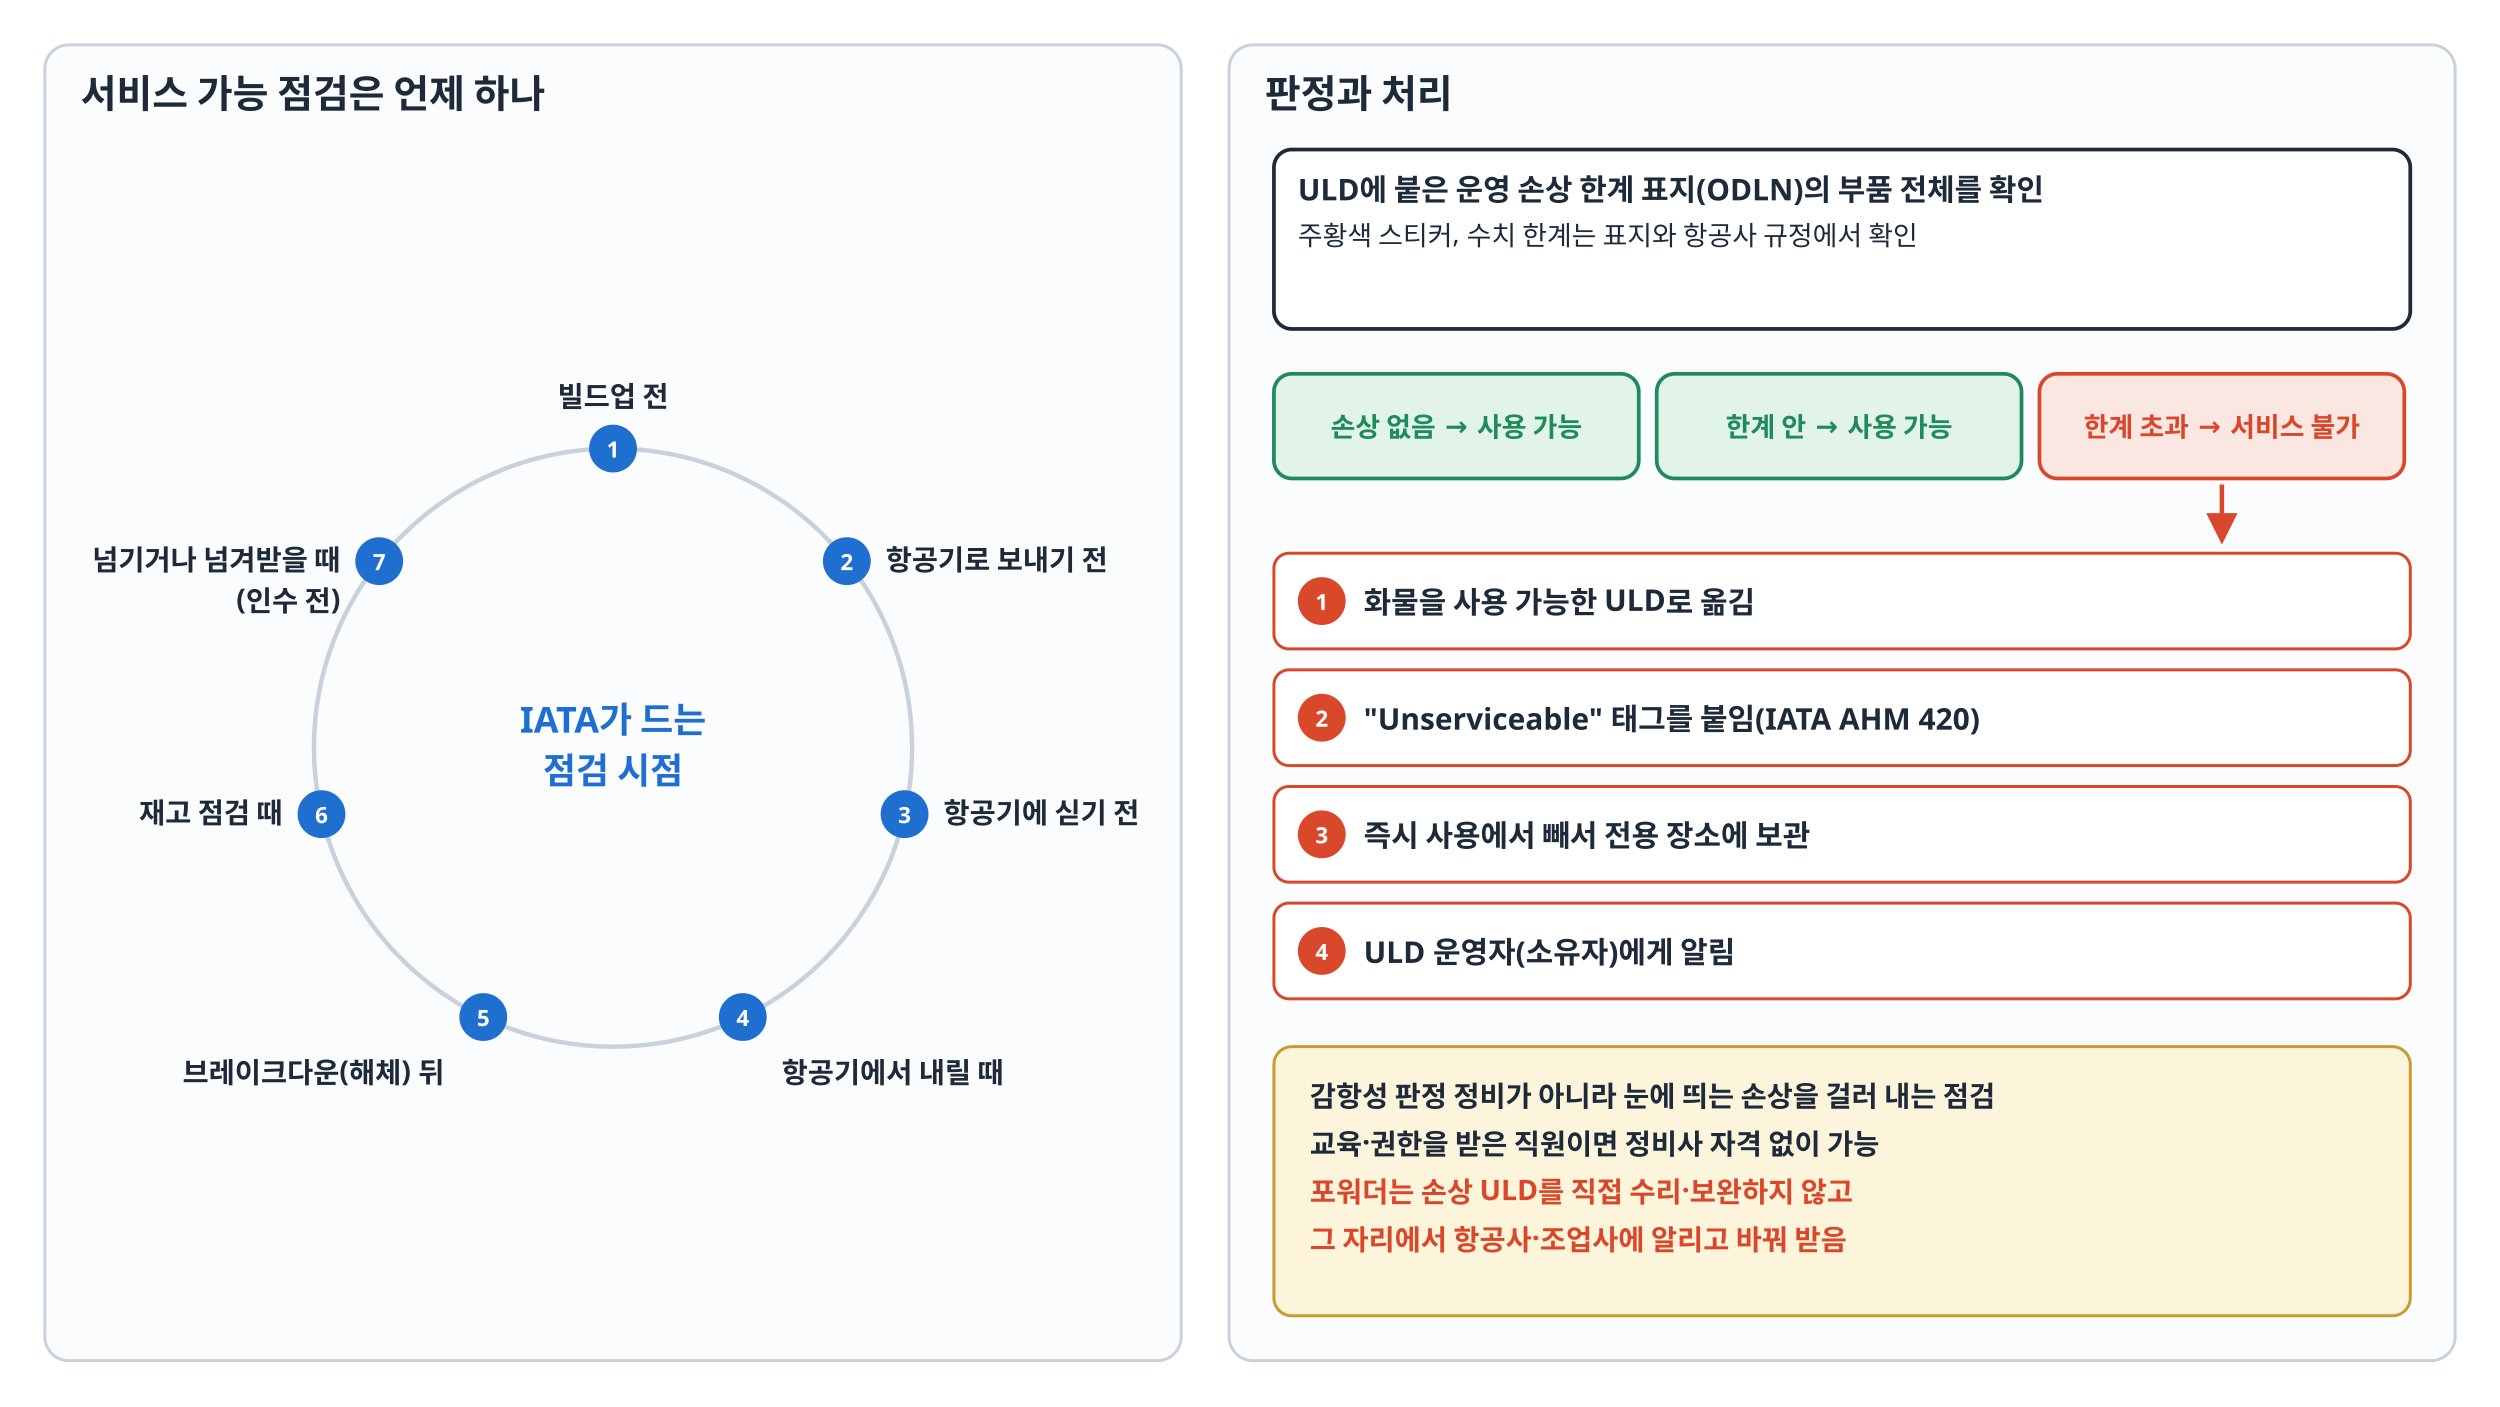
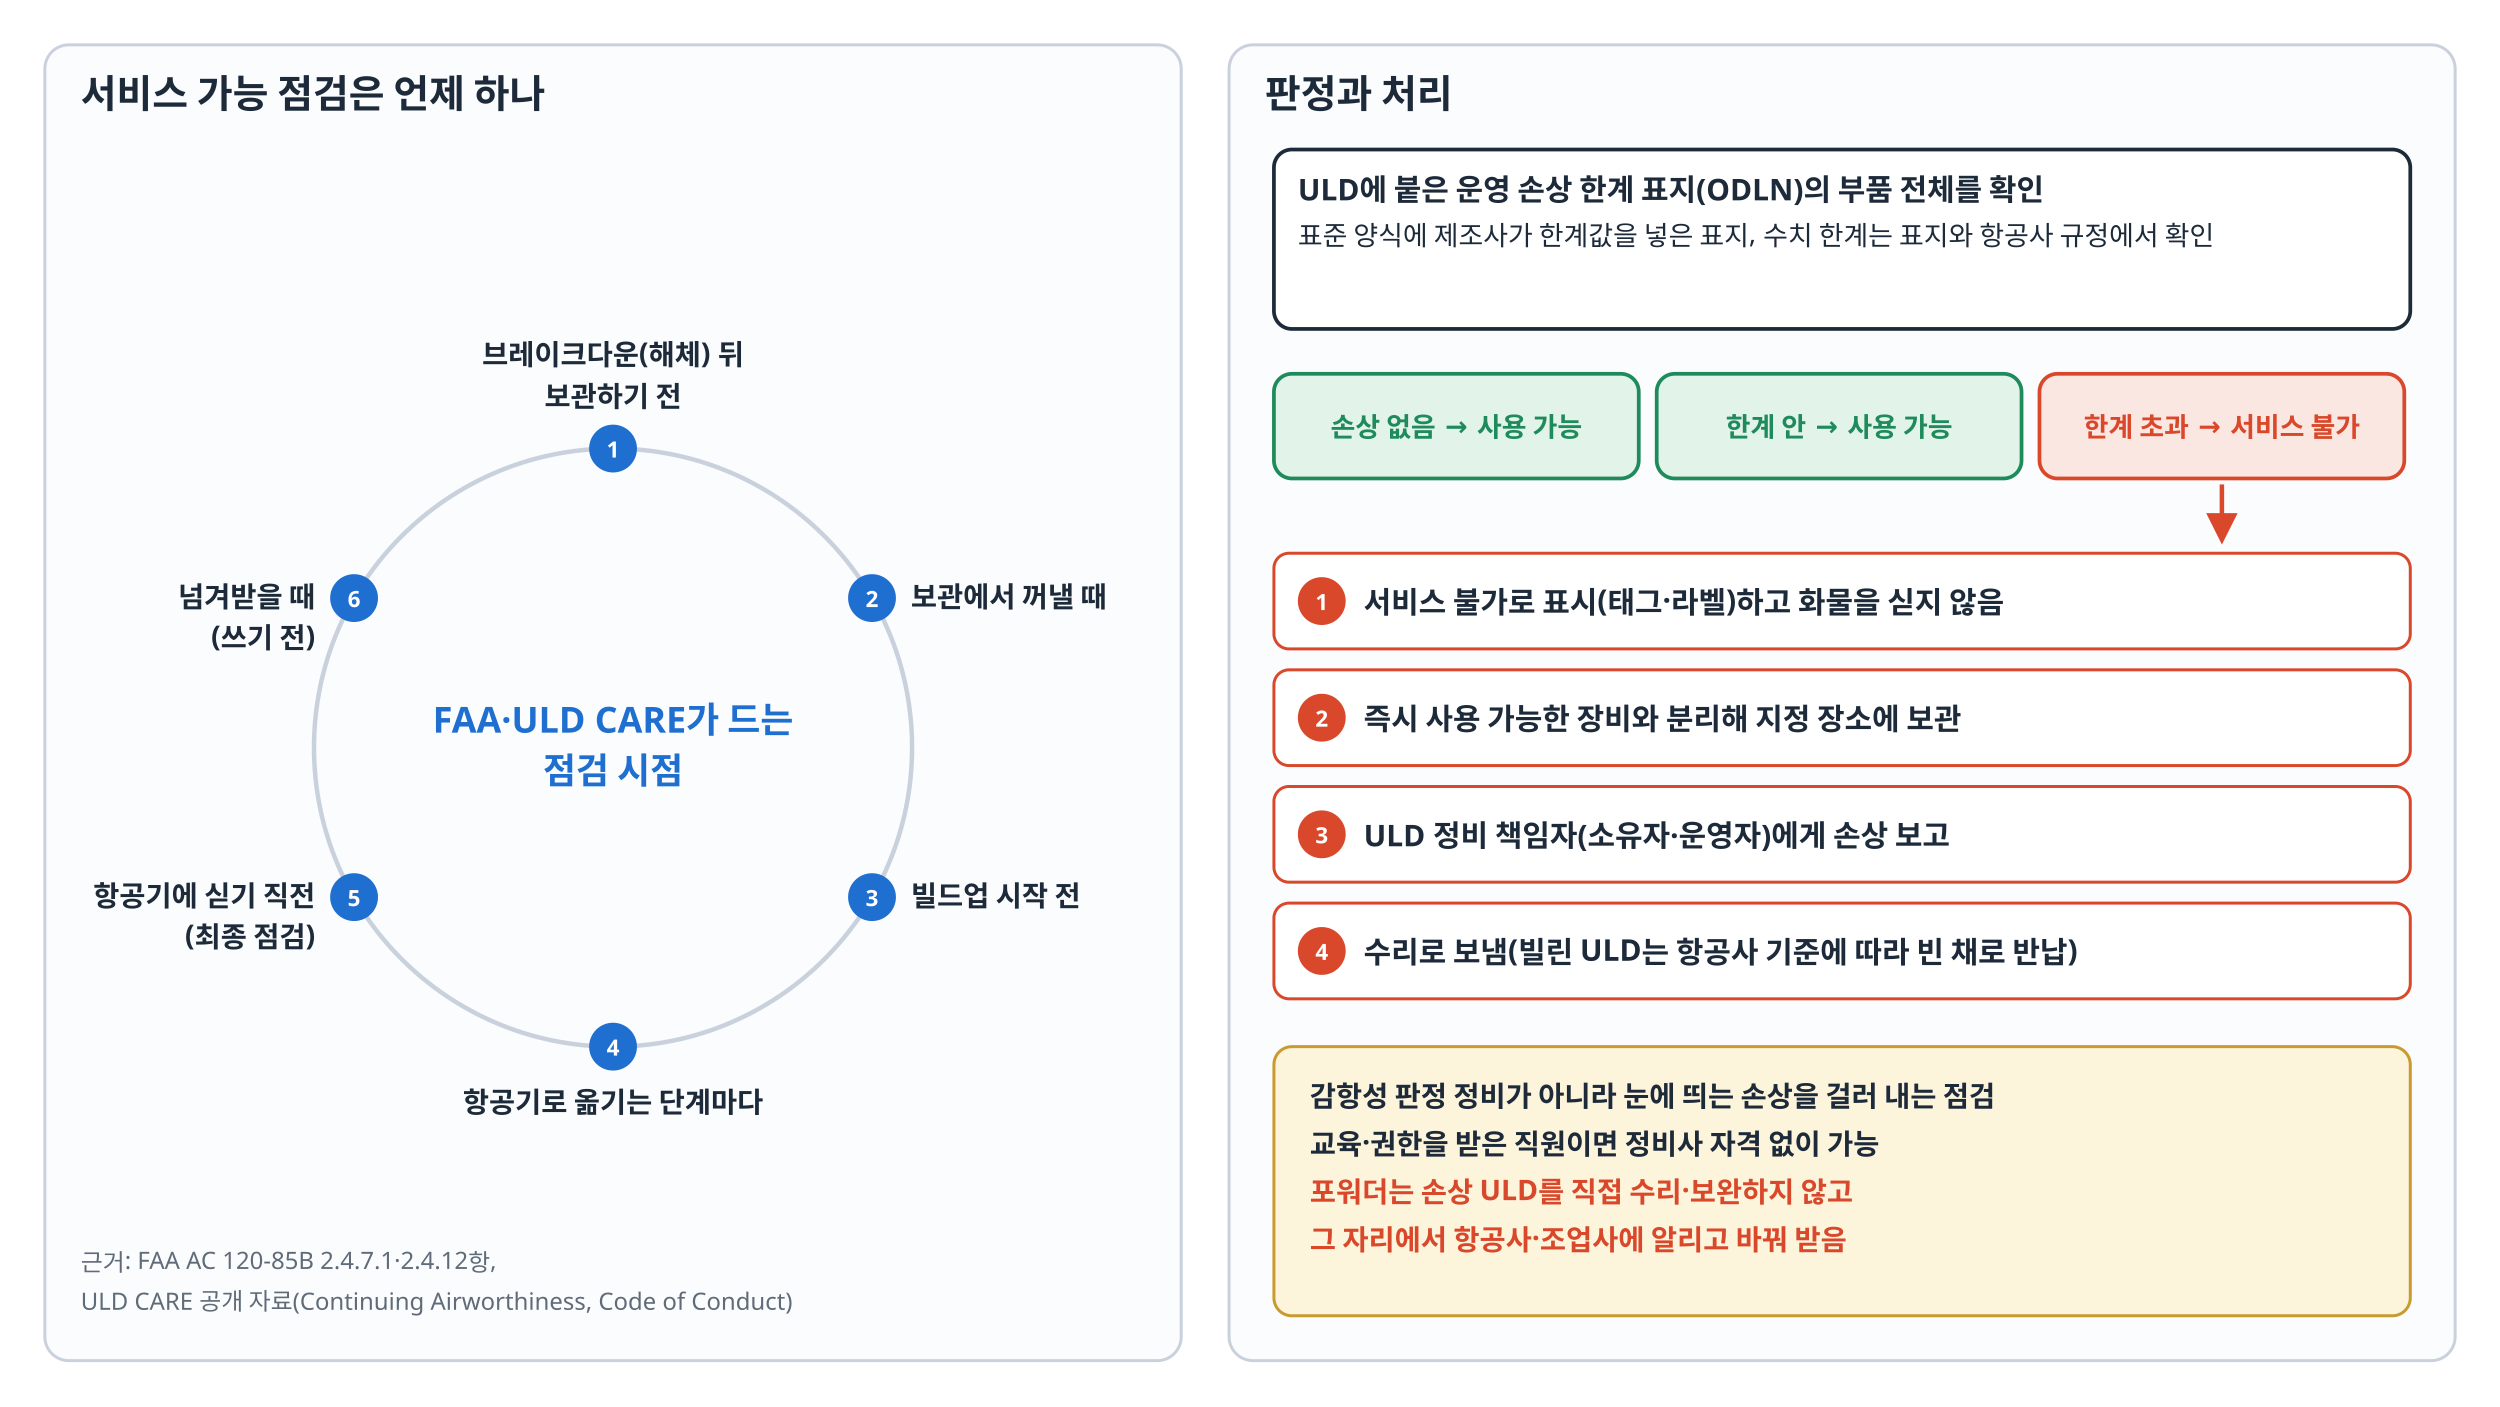
<svg xmlns="http://www.w3.org/2000/svg" viewBox="0 0 1672 941" width="1672" height="941" font-family="Pretendard, 'Noto Sans KR', 'Malgun Gothic', 'Apple SD Gothic Neo', sans-serif">
  <defs>
    <marker id="a-red" viewBox="0 0 10 10" refX="8" refY="5" markerWidth="7" markerHeight="7" orient="auto-start-reverse">
      <path d="M0 0 10 5 0 10z" fill="#d9482b" />
    </marker>
    <marker id="a-blue" viewBox="0 0 10 10" refX="8" refY="5" markerWidth="7" markerHeight="7" orient="auto-start-reverse">
      <path d="M0 0 10 5 0 10z" fill="#1f6fd1" />
    </marker>
    <marker id="a-green" viewBox="0 0 10 10" refX="8" refY="5" markerWidth="7" markerHeight="7" orient="auto-start-reverse">
      <path d="M0 0 10 5 0 10z" fill="#1f8a5b" />
    </marker>
    <marker id="a-orange" viewBox="0 0 10 10" refX="8" refY="5" markerWidth="7" markerHeight="7" orient="auto-start-reverse">
      <path d="M0 0 10 5 0 10z" fill="#e4572e" />
    </marker>
    <marker id="a-ink" viewBox="0 0 10 10" refX="8" refY="5" markerWidth="7" markerHeight="7" orient="auto-start-reverse">
      <path d="M0 0 10 5 0 10z" fill="#1d2a3a" />
    </marker>
    <marker id="a-gray" viewBox="0 0 10 10" refX="8" refY="5" markerWidth="7" markerHeight="7" orient="auto-start-reverse">
      <path d="M0 0 10 5 0 10z" fill="#9aa5b1" />
    </marker>
    <marker id="a-sub" viewBox="0 0 10 10" refX="8" refY="5" markerWidth="7" markerHeight="7" orient="auto-start-reverse">
      <path d="M0 0 10 5 0 10z" fill="#5f6b78" />
    </marker>
  </defs>
  <rect width="1672" height="941" fill="#ffffff" />
  <rect x="30" y="30" width="760" height="880" fill="#fbfcfd" stroke="#c9d2dc" stroke-width="2" rx="16" />
  <text x="54" y="72" font-size="26" font-weight="800" fill="#1d2a3a" text-anchor="start">서비스 가능 점검은 언제 하나</text>
  <circle cx="410" cy="500" r="200" fill="none" stroke="#c9d2dc" stroke-width="3" />
-   <circle cx="410.0" cy="300.0" r="16" fill="#1f6fd1" />
-   <text x="410.0" y="306.0" font-size="15" font-weight="800" fill="#ffffff" text-anchor="middle">1</text>
-   <text x="410.0" y="272.0" font-size="19" font-weight="700" fill="#1d2a3a" text-anchor="middle">빌드업 전</text>
-   <circle cx="566.366" cy="375.302" r="16" fill="#1f6fd1" />
-   <text x="566.366" y="381.302" font-size="15" font-weight="800" fill="#ffffff" text-anchor="middle">2</text>
-   <text x="592.366" y="381.302" font-size="19" font-weight="700" fill="#1d2a3a" text-anchor="start">항공기로 보내기 전</text>
-   <circle cx="604.986" cy="544.504" r="16" fill="#1f6fd1" />
-   <text x="604.986" y="550.504" font-size="15" font-weight="800" fill="#ffffff" text-anchor="middle">3</text>
-   <text x="630.986" y="550.504" font-size="19" font-weight="700" fill="#1d2a3a" text-anchor="start">항공기에 싣기 전</text>
-   <circle cx="496.777" cy="680.194" r="16" fill="#1f6fd1" />
-   <text x="496.777" y="686.194" font-size="15" font-weight="800" fill="#ffffff" text-anchor="middle">4</text>
-   <text x="522.777" y="724.194" font-size="19" font-weight="700" fill="#1d2a3a" text-anchor="start">항공기에서 내릴 때</text>
-   <circle cx="323.223" cy="680.194" r="16" fill="#1f6fd1" />
-   <text x="323.223" y="686.194" font-size="15" font-weight="800" fill="#ffffff" text-anchor="middle">5</text>
-   <text x="297.223" y="724.194" font-size="19" font-weight="700" fill="#1d2a3a" text-anchor="end">브레이크다운(해체) 뒤</text>
-   <circle cx="215.014" cy="544.504" r="16" fill="#1f6fd1" />
-   <text x="215.014" y="550.504" font-size="15" font-weight="800" fill="#ffffff" text-anchor="middle">6</text>
-   <text x="189.014" y="550.504" font-size="19" font-weight="700" fill="#1d2a3a" text-anchor="end">재고 점검 때</text>
-   <circle cx="253.634" cy="375.302" r="16" fill="#1f6fd1" />
-   <text x="253.634" y="381.302" font-size="15" font-weight="800" fill="#ffffff" text-anchor="middle">7</text>
-   <text x="227.634" y="381.302" font-size="19" font-weight="700" fill="#1d2a3a" text-anchor="end">넘기거나 넘겨받을 때</text>
-   <text x="227.634" y="407.302" font-size="19" font-weight="700" fill="#1d2a3a" text-anchor="end">(인수 전)</text>
-   <text x="410" y="490" font-size="24" font-weight="800" fill="#1f6fd1" text-anchor="middle">IATA가 드는</text>
+   <circle cx="410" cy="300" r="16" fill="#1f6fd1" />
+   <text x="410" y="306" font-size="15" font-weight="800" fill="#ffffff" text-anchor="middle">1</text>
+   <text x="410" y="244" font-size="19" font-weight="700" fill="#1d2a3a" text-anchor="middle">브레이크다운(해체) 뒤</text>
+   <text x="410" y="272" font-size="19" font-weight="700" fill="#1d2a3a" text-anchor="middle">보관하기 전</text>
+   <circle cx="583.2" cy="400" r="16" fill="#1f6fd1" />
+   <text x="583.2" y="406" font-size="15" font-weight="800" fill="#ffffff" text-anchor="middle">2</text>
+   <text x="609.2" y="406" font-size="19" font-weight="700" fill="#1d2a3a" text-anchor="start">보관에서 꺼낼 때</text>
+   <circle cx="583.2" cy="600" r="16" fill="#1f6fd1" />
+   <text x="583.2" y="606" font-size="15" font-weight="800" fill="#ffffff" text-anchor="middle">3</text>
+   <text x="609.2" y="606" font-size="19" font-weight="700" fill="#1d2a3a" text-anchor="start">빌드업 시작 전</text>
+   <circle cx="410" cy="700" r="16" fill="#1f6fd1" />
+   <text x="410" y="706" font-size="15" font-weight="800" fill="#ffffff" text-anchor="middle">4</text>
+   <text x="410" y="744" font-size="19" font-weight="700" fill="#1d2a3a" text-anchor="middle">항공기로 옮기는 단계마다</text>
+   <circle cx="236.8" cy="600" r="16" fill="#1f6fd1" />
+   <text x="236.8" y="606" font-size="15" font-weight="800" fill="#ffffff" text-anchor="middle">5</text>
+   <text x="210.8" y="606" font-size="19" font-weight="700" fill="#1d2a3a" text-anchor="end">항공기에 싣기 직전</text>
+   <text x="210.8" y="632" font-size="19" font-weight="700" fill="#1d2a3a" text-anchor="end">(최종 점검)</text>
+   <circle cx="236.8" cy="400" r="16" fill="#1f6fd1" />
+   <text x="236.8" y="406" font-size="15" font-weight="800" fill="#ffffff" text-anchor="middle">6</text>
+   <text x="210.8" y="406" font-size="19" font-weight="700" fill="#1d2a3a" text-anchor="end">넘겨받을 때</text>
+   <text x="210.8" y="432" font-size="19" font-weight="700" fill="#1d2a3a" text-anchor="end">(쓰기 전)</text>
+   <text x="410" y="490" font-size="24" font-weight="800" fill="#1f6fd1" text-anchor="middle">FAA·ULD CARE가 드는</text>
  <text x="410" y="524" font-size="24" font-weight="800" fill="#1f6fd1" text-anchor="middle">점검 시점</text>
+   <text x="54" y="850" font-size="16" font-weight="500" fill="#5f6b78" text-anchor="start">근거: FAA AC 120-85B 2.4.7.1·2.4.12항,</text>
+   <text x="54" y="876" font-size="16" font-weight="500" fill="#5f6b78" text-anchor="start">ULD CARE 공개 자료(Continuing Airworthiness, Code of Conduct)</text>
  <rect x="822" y="30" width="820" height="880" fill="#fbfcfd" stroke="#c9d2dc" stroke-width="2" rx="16" />
  <text x="846" y="72" font-size="26" font-weight="800" fill="#1d2a3a" text-anchor="start">판정과 처리</text>
  <rect x="852" y="100" width="760" height="120" fill="#ffffff" stroke="#1d2a3a" stroke-width="2.5" rx="12" />
  <text x="868" y="134" font-size="20" font-weight="800" fill="#1d2a3a" text-anchor="start">ULD에 붙은 운영 손상 한계 표지(ODLN)의 부품 전체를 확인</text>
-   <text x="868" y="164" font-size="18" font-weight="500" fill="#1d2a3a" text-anchor="start">주황색 스티커, 수치 한계는 표지와 항공사 규정에서 확인</text>
+   <text x="868" y="164" font-size="18" font-weight="500" fill="#1d2a3a" text-anchor="start">표준 양식에 제조사가 한계값을 넣은 표지, 수치 한계는 표지와 항공사 규정에서 확인</text>
  <rect x="852" y="250" width="244" height="70" fill="#e2f3ea" stroke="#1f8a5b" stroke-width="2.5" rx="12" />
  <text x="974" y="292" font-size="18" font-weight="800" fill="#1f8a5b" text-anchor="middle">손상 없음 → 사용 가능</text>
  <rect x="1108" y="250" width="244" height="70" fill="#e2f3ea" stroke="#1f8a5b" stroke-width="2.5" rx="12" />
  <text x="1230" y="292" font-size="18" font-weight="800" fill="#1f8a5b" text-anchor="middle">한계 안 → 사용 가능</text>
  <rect x="1364" y="250" width="244" height="70" fill="#fbe7e2" stroke="#d9482b" stroke-width="2.5" rx="12" />
  <text x="1486" y="292" font-size="18" font-weight="800" fill="#d9482b" text-anchor="middle">한계 초과 → 서비스 불가</text>
  <line x1="1486" y1="324" x2="1486" y2="360" stroke="#d9482b" stroke-width="3" marker-end="url(#a-red)" />
  <rect x="852" y="370" width="760" height="64" fill="#ffffff" stroke="#d9482b" stroke-width="2" rx="10" />
  <circle cx="884" cy="402" r="16" fill="#d9482b" />
  <text x="884" y="408" font-size="15" font-weight="800" fill="#ffffff" text-anchor="middle">1</text>
-   <text x="912" y="410" font-size="20" font-weight="700" fill="#1d2a3a" text-anchor="start">화물을 사용 가능한 ULD로 옮김</text>
+   <text x="912" y="410" font-size="20" font-weight="700" fill="#1d2a3a" text-anchor="start">서비스 불가로 표시(태그·라벨)하고 화물을 싣지 않음</text>
  <rect x="852" y="448" width="760" height="64" fill="#ffffff" stroke="#d9482b" stroke-width="2" rx="10" />
  <circle cx="884" cy="480" r="16" fill="#d9482b" />
  <text x="884" y="486" font-size="15" font-weight="800" fill="#ffffff" text-anchor="middle">2</text>
-   <text x="912" y="488" font-size="20" font-weight="700" fill="#1d2a3a" text-anchor="start">"Unserviceable" 태그를 붙임(IATA AHM 420)</text>
+   <text x="912" y="488" font-size="20" font-weight="700" fill="#1d2a3a" text-anchor="start">즉시 사용 가능한 장비와 분리해 지정 장소에 보관</text>
  <rect x="852" y="526" width="760" height="64" fill="#ffffff" stroke="#d9482b" stroke-width="2" rx="10" />
  <circle cx="884" cy="558" r="16" fill="#d9482b" />
  <text x="884" y="564" font-size="15" font-weight="800" fill="#ffffff" text-anchor="middle">3</text>
-   <text x="912" y="566" font-size="20" font-weight="700" fill="#1d2a3a" text-anchor="start">즉시 사용에서 빼서 전용 장소에 보관</text>
+   <text x="912" y="566" font-size="20" font-weight="700" fill="#1d2a3a" text-anchor="start">ULD 정비 책임자(소유자·운영자)에게 손상 보고</text>
  <rect x="852" y="604" width="760" height="64" fill="#ffffff" stroke="#d9482b" stroke-width="2" rx="10" />
  <circle cx="884" cy="636" r="16" fill="#d9482b" />
  <text x="884" y="642" font-size="15" font-weight="800" fill="#ffffff" text-anchor="middle">4</text>
-   <text x="912" y="644" font-size="20" font-weight="700" fill="#1d2a3a" text-anchor="start">ULD 운영자(소유자)에게 알림</text>
+   <text x="912" y="644" font-size="20" font-weight="700" fill="#1d2a3a" text-anchor="start">수리로 보냄(빌린 ULD는 항공사 기준에 따라 빈 채로 반납)</text>
  <rect x="852" y="700" width="760" height="180" fill="#fdf4dc" stroke="#c99a2e" stroke-width="2" rx="12" />
  <text x="876" y="740" font-size="19" font-weight="600" fill="#1d2a3a" text-anchor="start">감항성 판정 정비가 아니라 눈에 띄는 손상을 걸러 내는 점검</text>
  <text x="876" y="772" font-size="19" font-weight="600" fill="#1d2a3a" text-anchor="start">교육·권한을 받은 직원이면 정비사 자격 없이 가능</text>
  <text x="876" y="804" font-size="19" font-weight="600" fill="#d9482b" text-anchor="start">포워더는 손상 ULD를 직접 수리·보완하지 않고</text>
  <text x="876" y="836" font-size="19" font-weight="600" fill="#d9482b" text-anchor="start">그 자리에서 항공사·조업사에 알리고 바꿔 받음</text>
</svg>
